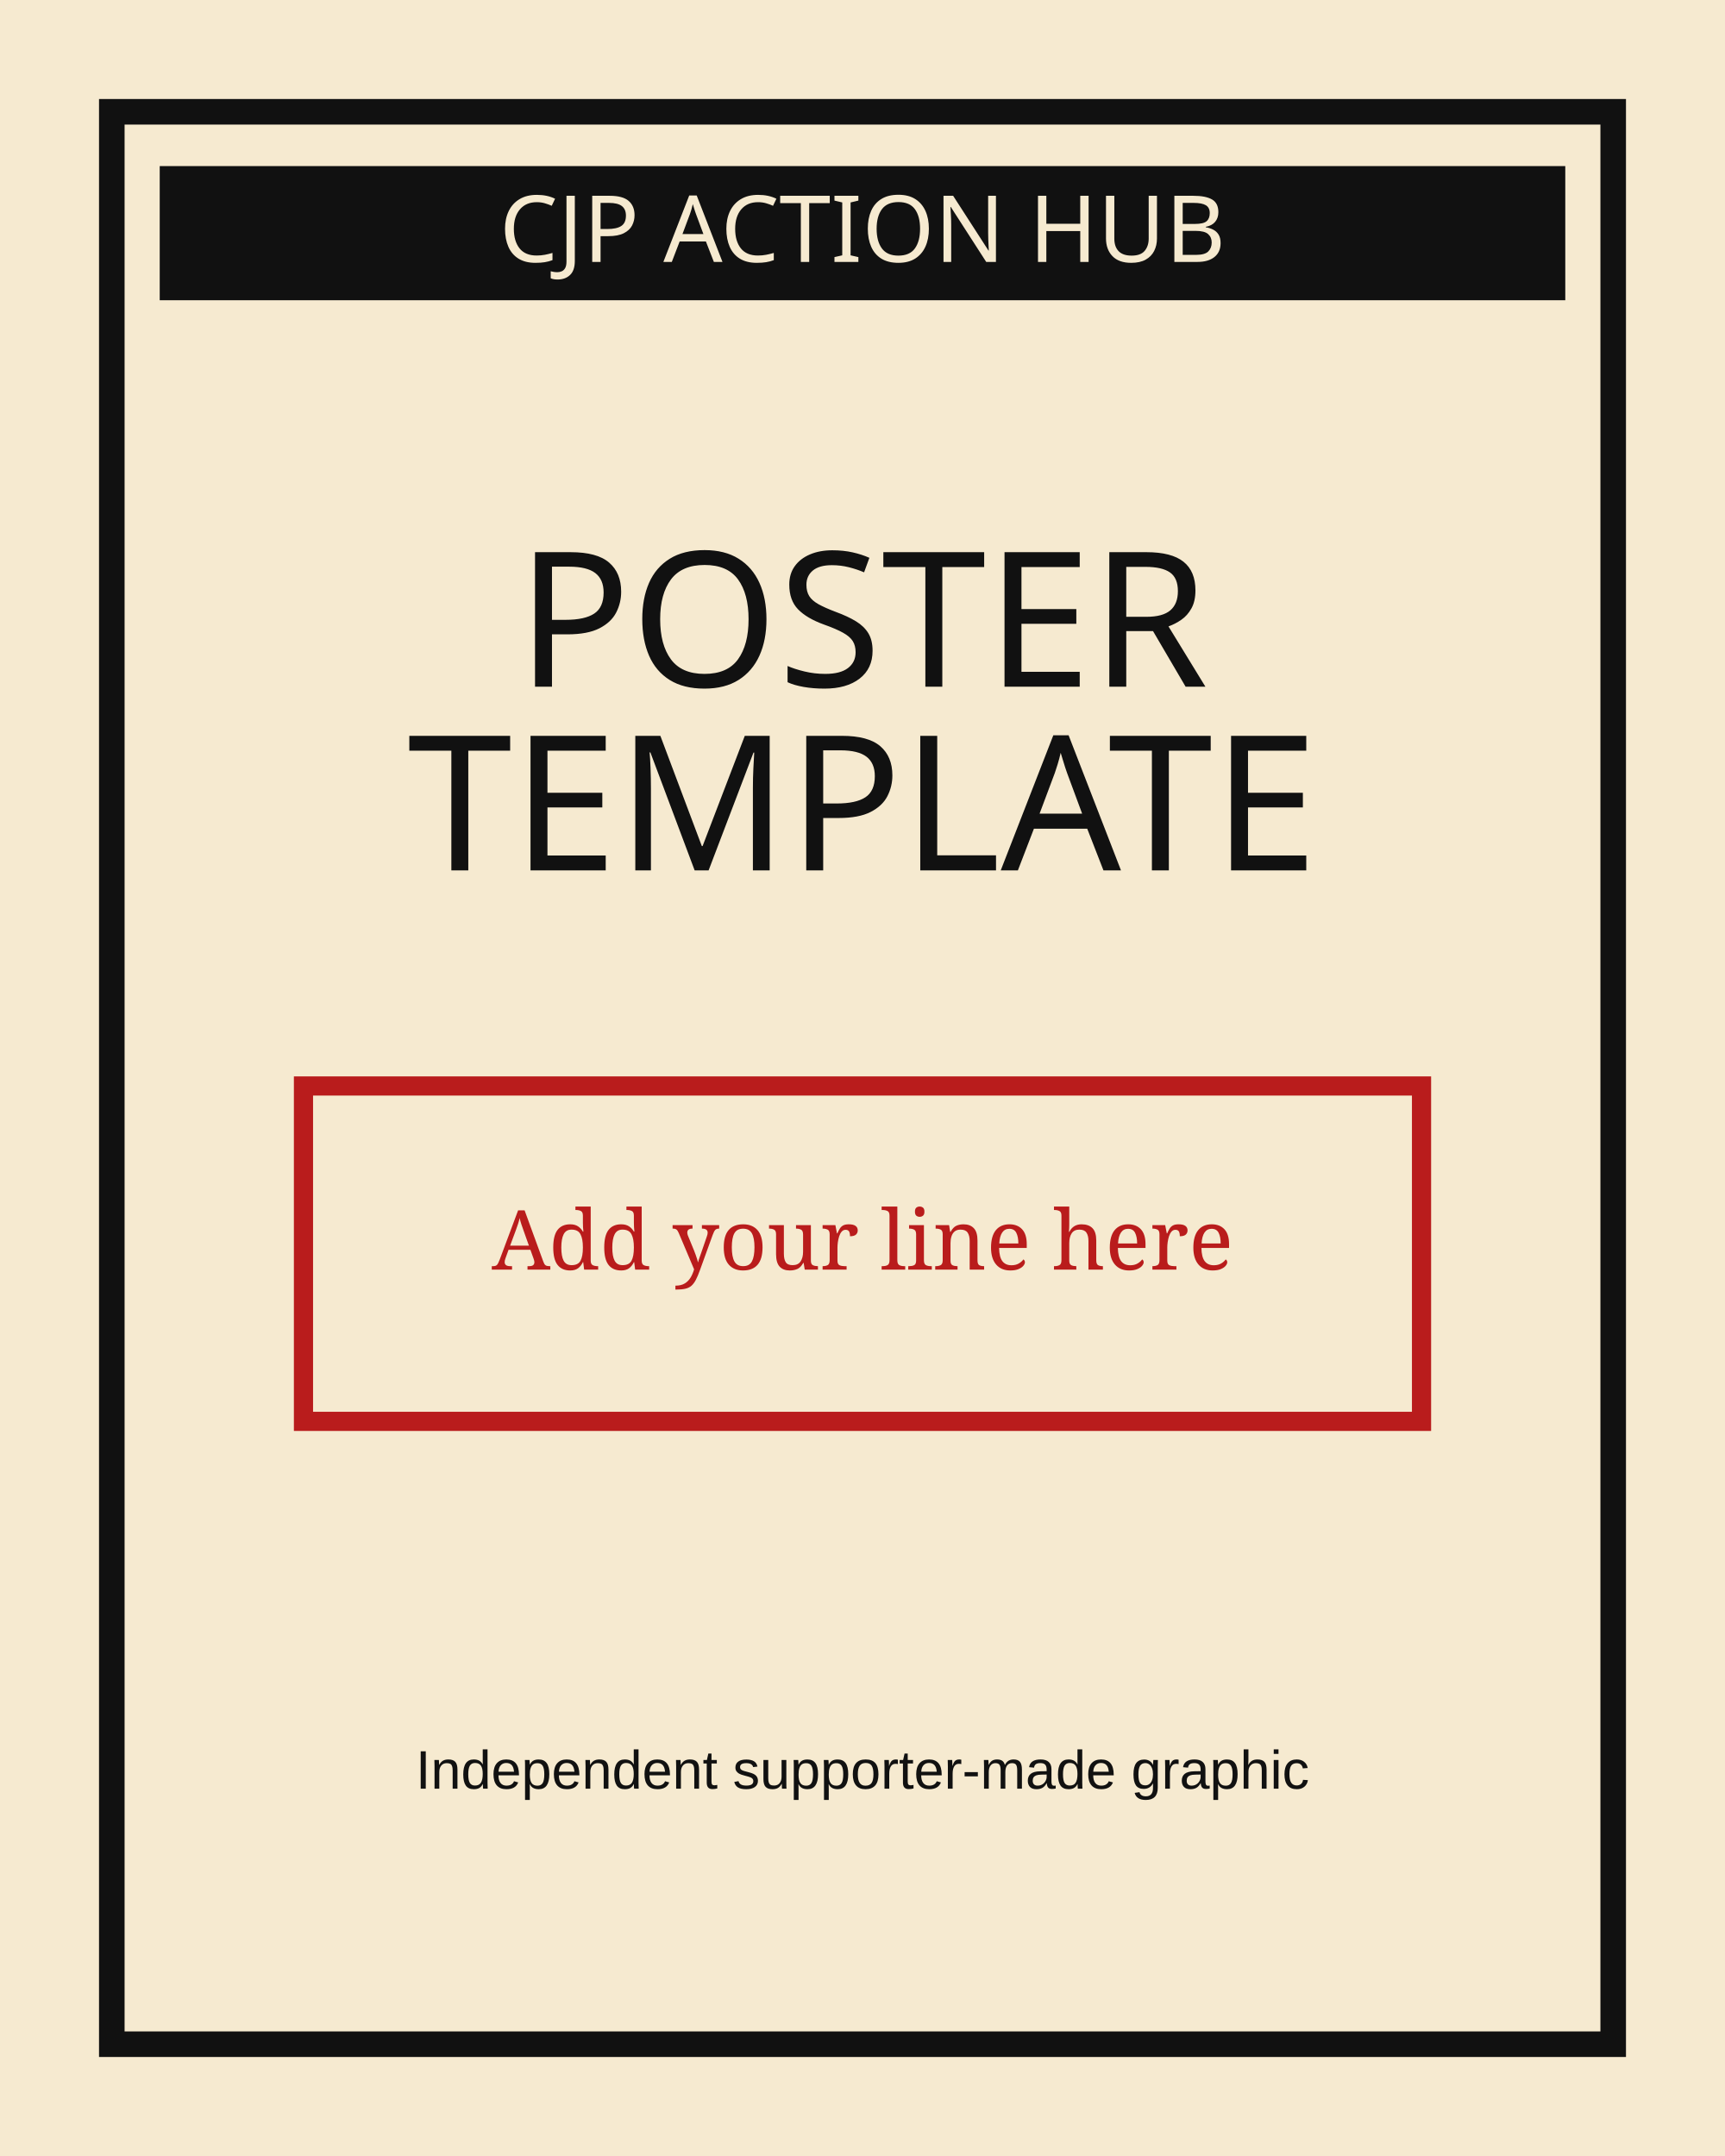
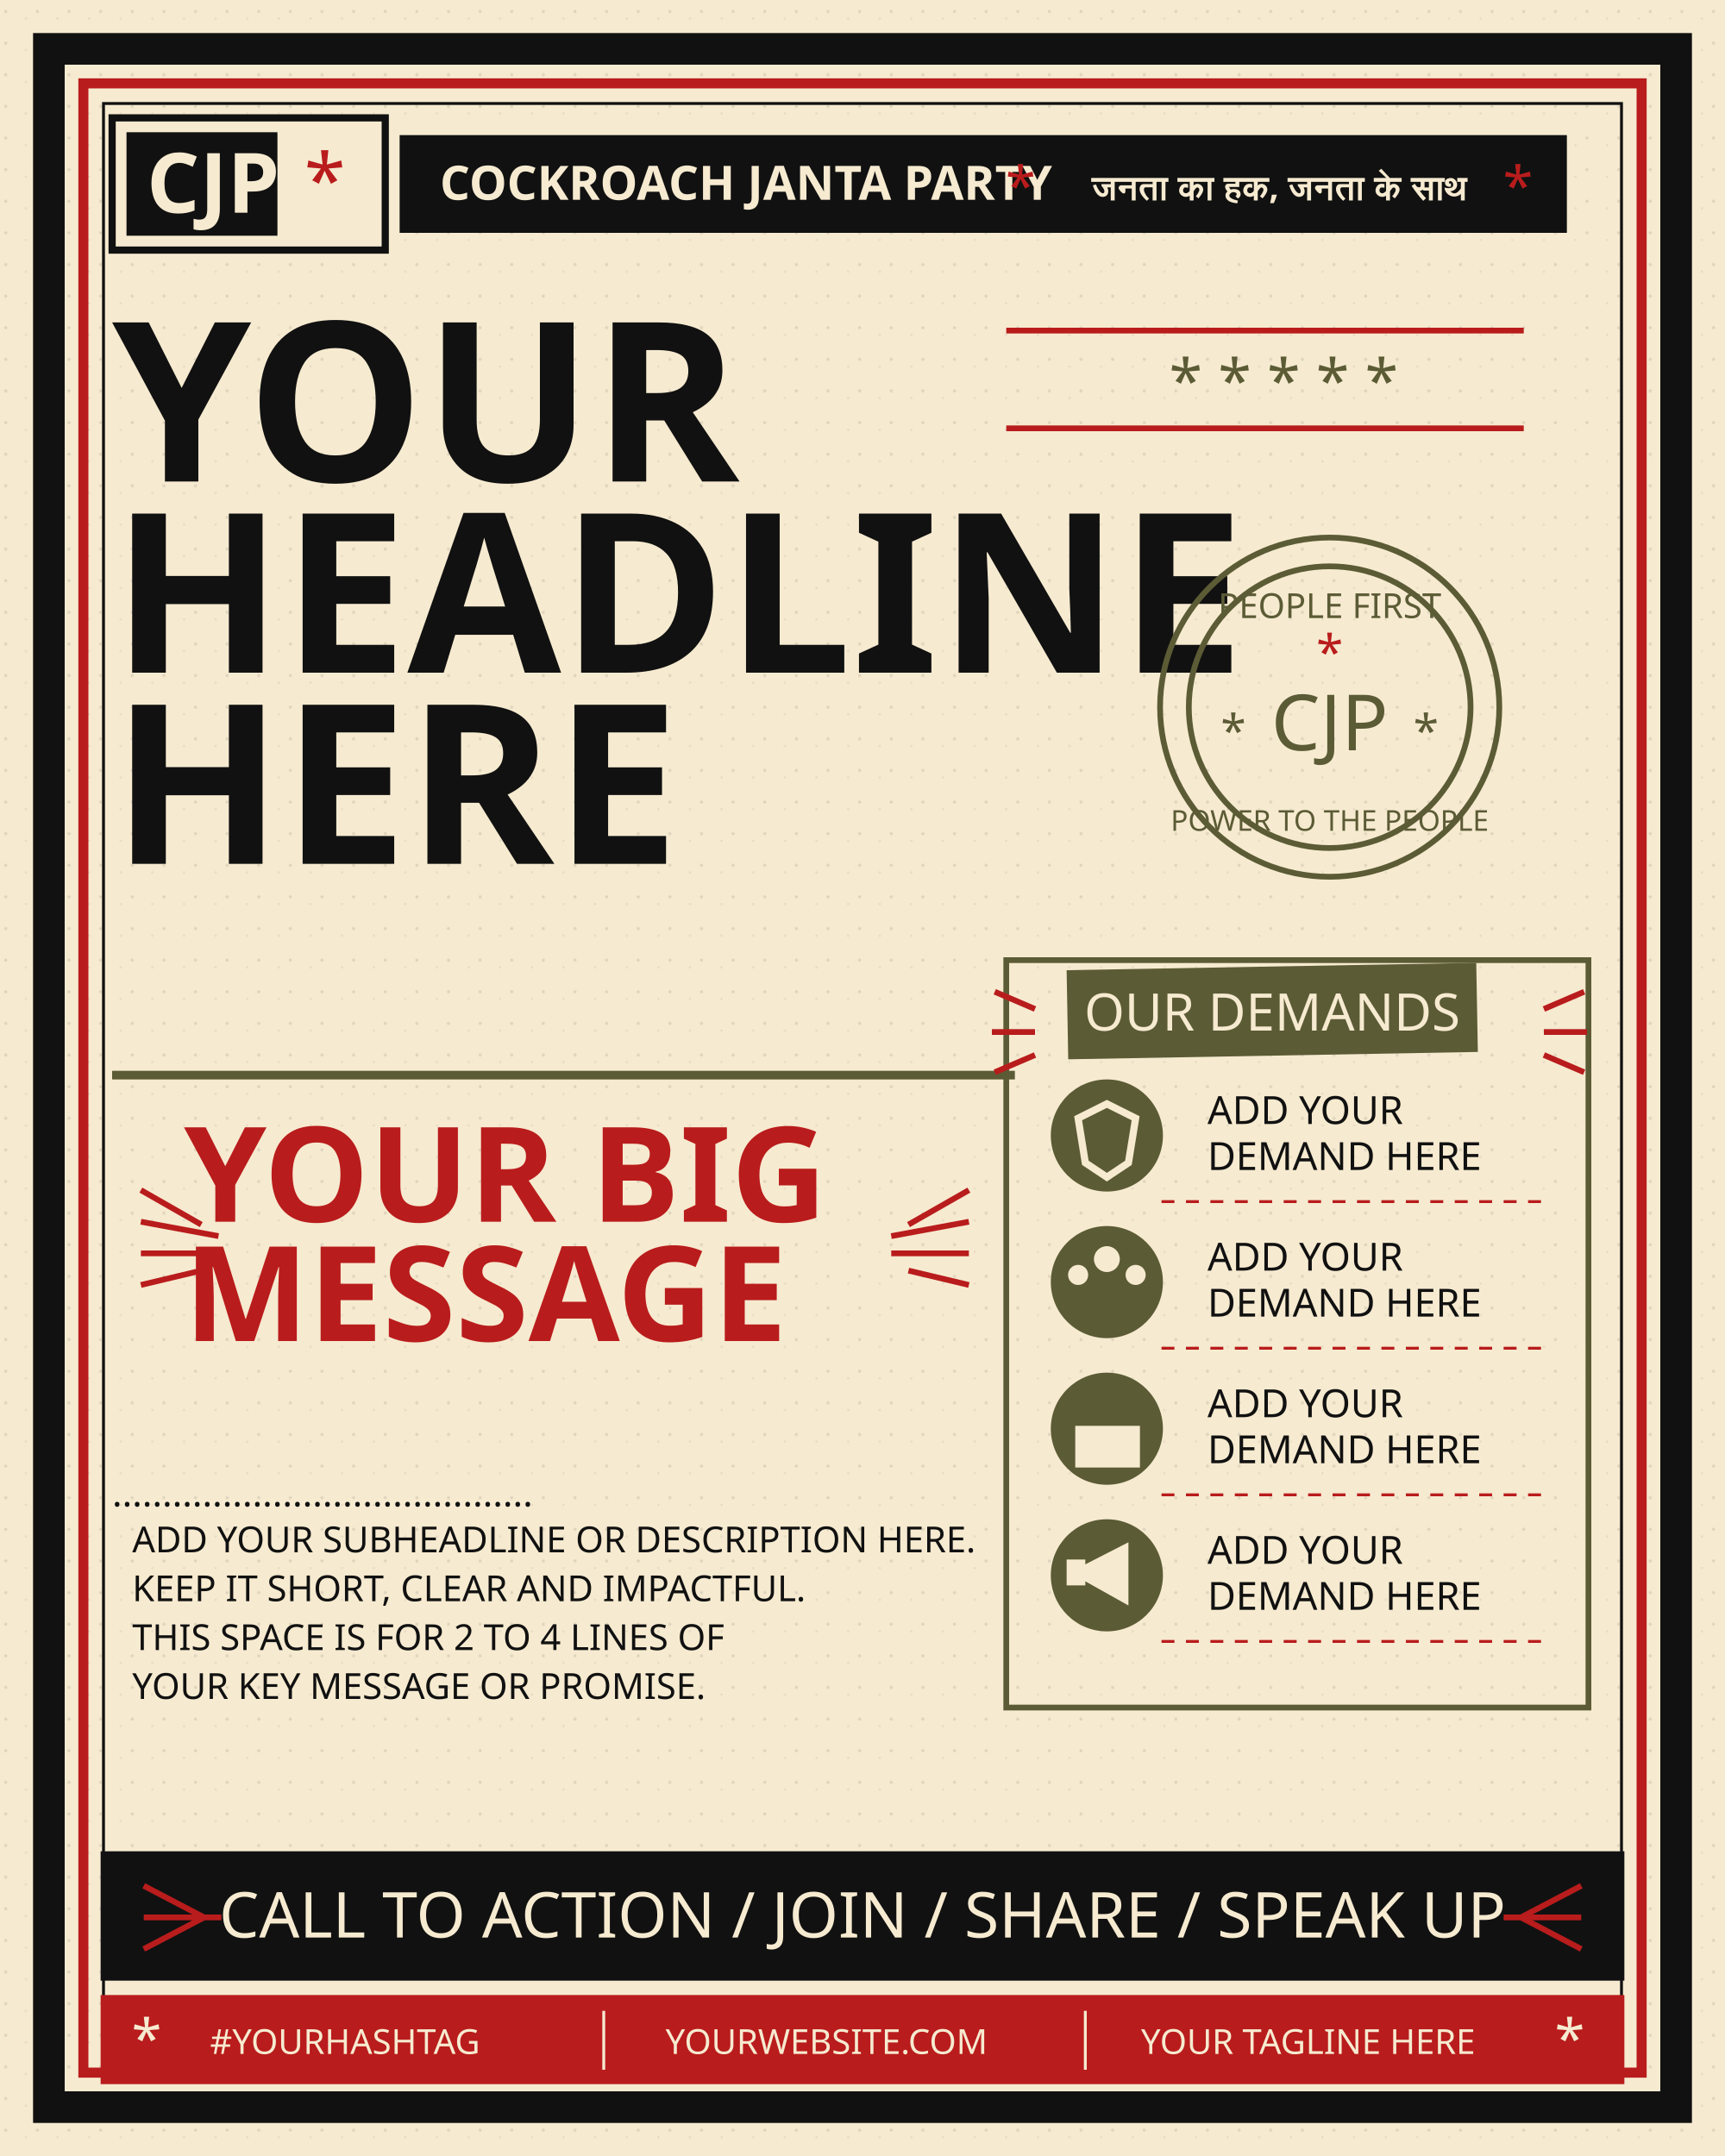
- <svg xmlns="http://www.w3.org/2000/svg" viewBox="0 0 1080 1350">
-   <rect width="1080" height="1350" fill="#f6ead0" />
-   <rect x="70" y="70" width="940" height="1210" fill="none" stroke="#111" stroke-width="16" />
-   <rect x="100" y="104" width="880" height="84" fill="#111" />
-   <text x="540" y="164" text-anchor="middle" font-family="Arial Narrow, Impact, sans-serif" font-size="58" fill="#f6ead0">CJP ACTION HUB</text>
-   <text x="540" y="430" text-anchor="middle" font-family="Arial Narrow, Impact, sans-serif" font-size="118" fill="#111">POSTER</text>
-   <text x="540" y="545" text-anchor="middle" font-family="Arial Narrow, Impact, sans-serif" font-size="118" fill="#111">TEMPLATE</text>
-   <rect x="190" y="680" width="700" height="210" fill="none" stroke="#b91c1c" stroke-width="12" />
-   <text x="540" y="795" text-anchor="middle" font-family="Georgia, serif" font-size="52" fill="#b91c1c">Add your line here</text>
-   <text x="540" y="1120" text-anchor="middle" font-family="Arial, sans-serif" font-size="34" fill="#111">Independent supporter-made graphic</text>
+ <svg xmlns="http://www.w3.org/2000/svg" viewBox="0 0 1200 1500" role="img" aria-labelledby="title desc">
+   <defs>
+     <pattern id="paper-noise" width="22" height="22" patternUnits="userSpaceOnUse">
+       <circle cx="4" cy="8" r="1.1" fill="#111111" opacity="0.10" />
+       <circle cx="18" cy="13" r="0.8" fill="#111111" opacity="0.07" />
+     </pattern>
+   </defs>
+   <rect width="1200" height="1500" fill="#f6ead0" />
+   <rect width="1200" height="1500" fill="url(#paper-noise)" />
+   <rect x="34" y="34" width="1132" height="1432" fill="none" stroke="#111111" stroke-width="22" />
+   <rect x="58" y="58" width="1084" height="1384" fill="none" stroke="#b91c1c" stroke-width="7" />
+   <rect x="72" y="72" width="1056" height="1356" fill="none" stroke="#111111" stroke-width="2" />
+   <rect x="78" y="82" width="190" height="92" fill="#f6ead0" stroke="#111111" stroke-width="5" />
+   <rect x="88" y="92" width="105" height="72" fill="#111111" />
+   <text x="102" y="148" font-family="Impact, Arial Black, sans-serif" font-size="58" font-weight="900" fill="#f6ead0">CJP</text>
+   <text x="226" y="144" text-anchor="middle" font-family="Arial Black, sans-serif" font-size="52" fill="#b91c1c">*</text>
+   <rect x="278" y="94" width="812" height="68" fill="#111111" />
+   <text x="306" y="139" font-family="Impact, Arial Black, sans-serif" font-size="33" font-weight="900" fill="#f6ead0">COCKROACH JANTA PARTY</text>
+   <text x="710" y="143" text-anchor="middle" font-family="Arial Black, sans-serif" font-size="38" fill="#b91c1c">*</text>
+   <text x="890" y="139" text-anchor="middle" font-family="Arial Black, Nirmala UI, sans-serif" font-size="24" font-weight="900" fill="#f6ead0">जनता का हक, जनता के साथ</text>
+   <text x="1056" y="143" text-anchor="middle" font-family="Arial Black, sans-serif" font-size="38" fill="#b91c1c">*</text>
+   <text x="78" y="335" font-family="Impact, Arial Black, sans-serif" font-size="155" font-weight="900" fill="#111111">YOUR</text>
+   <text x="78" y="468" font-family="Impact, Arial Black, sans-serif" font-size="155" font-weight="900" fill="#111111">HEADLINE</text>
+   <text x="78" y="601" font-family="Impact, Arial Black, sans-serif" font-size="155" font-weight="900" fill="#111111">HERE</text>
+   <line x1="700" y1="230" x2="1060" y2="230" stroke="#b91c1c" stroke-width="4" />
+   <line x1="700" y1="298" x2="1060" y2="298" stroke="#b91c1c" stroke-width="4" />
+   <text x="893" y="280" text-anchor="middle" font-family="Arial Black, sans-serif" font-size="42" fill="#5b5b35">* * * * *</text>
+   <circle cx="925" cy="492" r="118" fill="none" stroke="#5b5b35" stroke-width="4" />
+   <circle cx="925" cy="492" r="98" fill="none" stroke="#5b5b35" stroke-width="4" />
+   <text x="925" y="430" text-anchor="middle" font-family="Arial Black, sans-serif" font-size="24" fill="#5b5b35">PEOPLE FIRST</text>
+   <text x="925" y="466" text-anchor="middle" font-family="Arial Black, sans-serif" font-size="34" fill="#b91c1c">*</text>
+   <text x="925" y="522" text-anchor="middle" font-family="Impact, Arial Black, sans-serif" font-size="54" fill="#5b5b35">CJP</text>
+   <text x="925" y="578" text-anchor="middle" font-family="Arial Black, sans-serif" font-size="20" fill="#5b5b35">POWER TO THE PEOPLE</text>
+   <text x="858" y="520" text-anchor="middle" font-family="Arial Black, sans-serif" font-size="32" fill="#5b5b35">*</text>
+   <text x="992" y="520" text-anchor="middle" font-family="Arial Black, sans-serif" font-size="32" fill="#5b5b35">*</text>
+   <line x1="78" y1="748" x2="706" y2="748" stroke="#5b5b35" stroke-width="6" />
+   <text x="128" y="850" font-family="Impact, Arial Black, sans-serif" font-size="92" font-weight="900" fill="#b91c1c">YOUR BIG</text>
+   <text x="128" y="933" font-family="Impact, Arial Black, sans-serif" font-size="92" font-weight="900" fill="#b91c1c">MESSAGE</text>
+   <path d="M98 828 L140 852 M98 850 L152 860 M98 872 L152 872 M98 894 L140 884 M674 828 L632 852 M674 850 L620 860 M674 872 L620 872 M674 894 L632 884" stroke="#b91c1c" stroke-width="4" />
+   <text x="78" y="1048" font-family="Arial Black, sans-serif" font-size="26" fill="#111111">..........................................</text>
+   <text x="92" y="1080" font-family="Arial Black, sans-serif" font-size="25" fill="#111111">ADD YOUR SUBHEADLINE OR DESCRIPTION HERE.</text>
+   <text x="92" y="1114" font-family="Arial Black, sans-serif" font-size="25" fill="#111111">KEEP IT SHORT, CLEAR AND IMPACTFUL.</text>
+   <text x="92" y="1148" font-family="Arial Black, sans-serif" font-size="25" fill="#111111">THIS SPACE IS FOR 2 TO 4 LINES OF</text>
+   <text x="92" y="1182" font-family="Arial Black, sans-serif" font-size="25" fill="#111111">YOUR KEY MESSAGE OR PROMISE.</text>
+   <rect x="700" y="668" width="405" height="520" fill="none" stroke="#5b5b35" stroke-width="4" />
+   <rect x="742" y="675" width="285" height="62" fill="#5b5b35" transform="rotate(-1.03 742 675)" />
+   <text x="885" y="717" text-anchor="middle" font-family="Impact, Arial Black, sans-serif" font-size="36" fill="#f6ead0">OUR DEMANDS</text>
+   <path d="M720 702 L692 690 M720 718 L690 718 M720 734 L692 746 M1074 702 L1102 690 M1074 718 L1104 718 M1074 734 L1102 746" stroke="#b91c1c" stroke-width="4" />
+   <g font-family="Arial Black, sans-serif" font-size="27" fill="#111111">
+     <circle cx="770" cy="790" r="39" fill="#5b5b35" />
+     <path d="M770 768 L790 778 L785 809 L770 819 L755 809 L750 778 Z" fill="none" stroke="#f6ead0" stroke-width="5" />
+     <text x="840" y="782">ADD YOUR</text>
+     <text x="840" y="814">DEMAND HERE</text>
+     <line x1="808" y1="836" x2="1074" y2="836" stroke="#b91c1c" stroke-width="2" stroke-dasharray="9 8" />
+     <circle cx="770" cy="892" r="39" fill="#5b5b35" />
+     <circle cx="770" cy="876" r="9" fill="#f6ead0" />
+     <circle cx="750" cy="887" r="7" fill="#f6ead0" />
+     <circle cx="790" cy="887" r="7" fill="#f6ead0" />
+     <text x="840" y="884">ADD YOUR</text>
+     <text x="840" y="916">DEMAND HERE</text>
+     <line x1="808" y1="938" x2="1074" y2="938" stroke="#b91c1c" stroke-width="2" stroke-dasharray="9 8" />
+     <circle cx="770" cy="994" r="39" fill="#5b5b35" />
+     <path d="M748 992 H793 V1021 H748 Z M760 980 V1020 M776 976 V1020 M790 985 V1020" fill="#f6ead0" />
+     <text x="840" y="986">ADD YOUR</text>
+     <text x="840" y="1018">DEMAND HERE</text>
+     <line x1="808" y1="1040" x2="1074" y2="1040" stroke="#b91c1c" stroke-width="2" stroke-dasharray="9 8" />
+     <circle cx="770" cy="1096" r="39" fill="#5b5b35" />
+     <path d="M744 1094 L785 1073 L785 1117 Z M742 1085 H755 V1103 H742 Z" fill="#f6ead0" />
+     <text x="840" y="1088">ADD YOUR</text>
+     <text x="840" y="1120">DEMAND HERE</text>
+     <line x1="808" y1="1142" x2="1074" y2="1142" stroke="#b91c1c" stroke-width="2" stroke-dasharray="9 8" />
+   </g>
+   <rect x="70" y="1288" width="1060" height="90" fill="#111111" />
+   <path d="M100 1312 L142 1334 M100 1334 L154 1334 M100 1356 L142 1334 M1100 1312 L1058 1334 M1100 1334 L1046 1334 M1100 1356 L1058 1334" stroke="#b91c1c" stroke-width="4" />
+   <text x="600" y="1348" text-anchor="middle" font-family="Impact, Arial Black, sans-serif" font-size="44" fill="#f6ead0">CALL TO ACTION / JOIN / SHARE / SPEAK UP</text>
+   <rect x="70" y="1388" width="1060" height="62" fill="#b91c1c" />
+   <text x="102" y="1432" text-anchor="middle" font-family="Arial Black, sans-serif" font-size="38" fill="#f6ead0">*</text>
+   <text x="240" y="1429" text-anchor="middle" font-family="Impact, Arial Black, sans-serif" font-size="24" fill="#f6ead0">#YOURHASHTAG</text>
+   <line x1="420" y1="1399" x2="420" y2="1440" stroke="#f6ead0" stroke-width="2" />
+   <text x="575" y="1429" text-anchor="middle" font-family="Impact, Arial Black, sans-serif" font-size="24" fill="#f6ead0">YOURWEBSITE.COM</text>
+   <line x1="755" y1="1399" x2="755" y2="1440" stroke="#f6ead0" stroke-width="2" />
+   <text x="1092" y="1432" text-anchor="middle" font-family="Arial Black, sans-serif" font-size="38" fill="#f6ead0">*</text>
+   <text x="910" y="1429" text-anchor="middle" font-family="Impact, Arial Black, sans-serif" font-size="24" fill="#f6ead0">YOUR TAGLINE HERE</text>
</svg>
